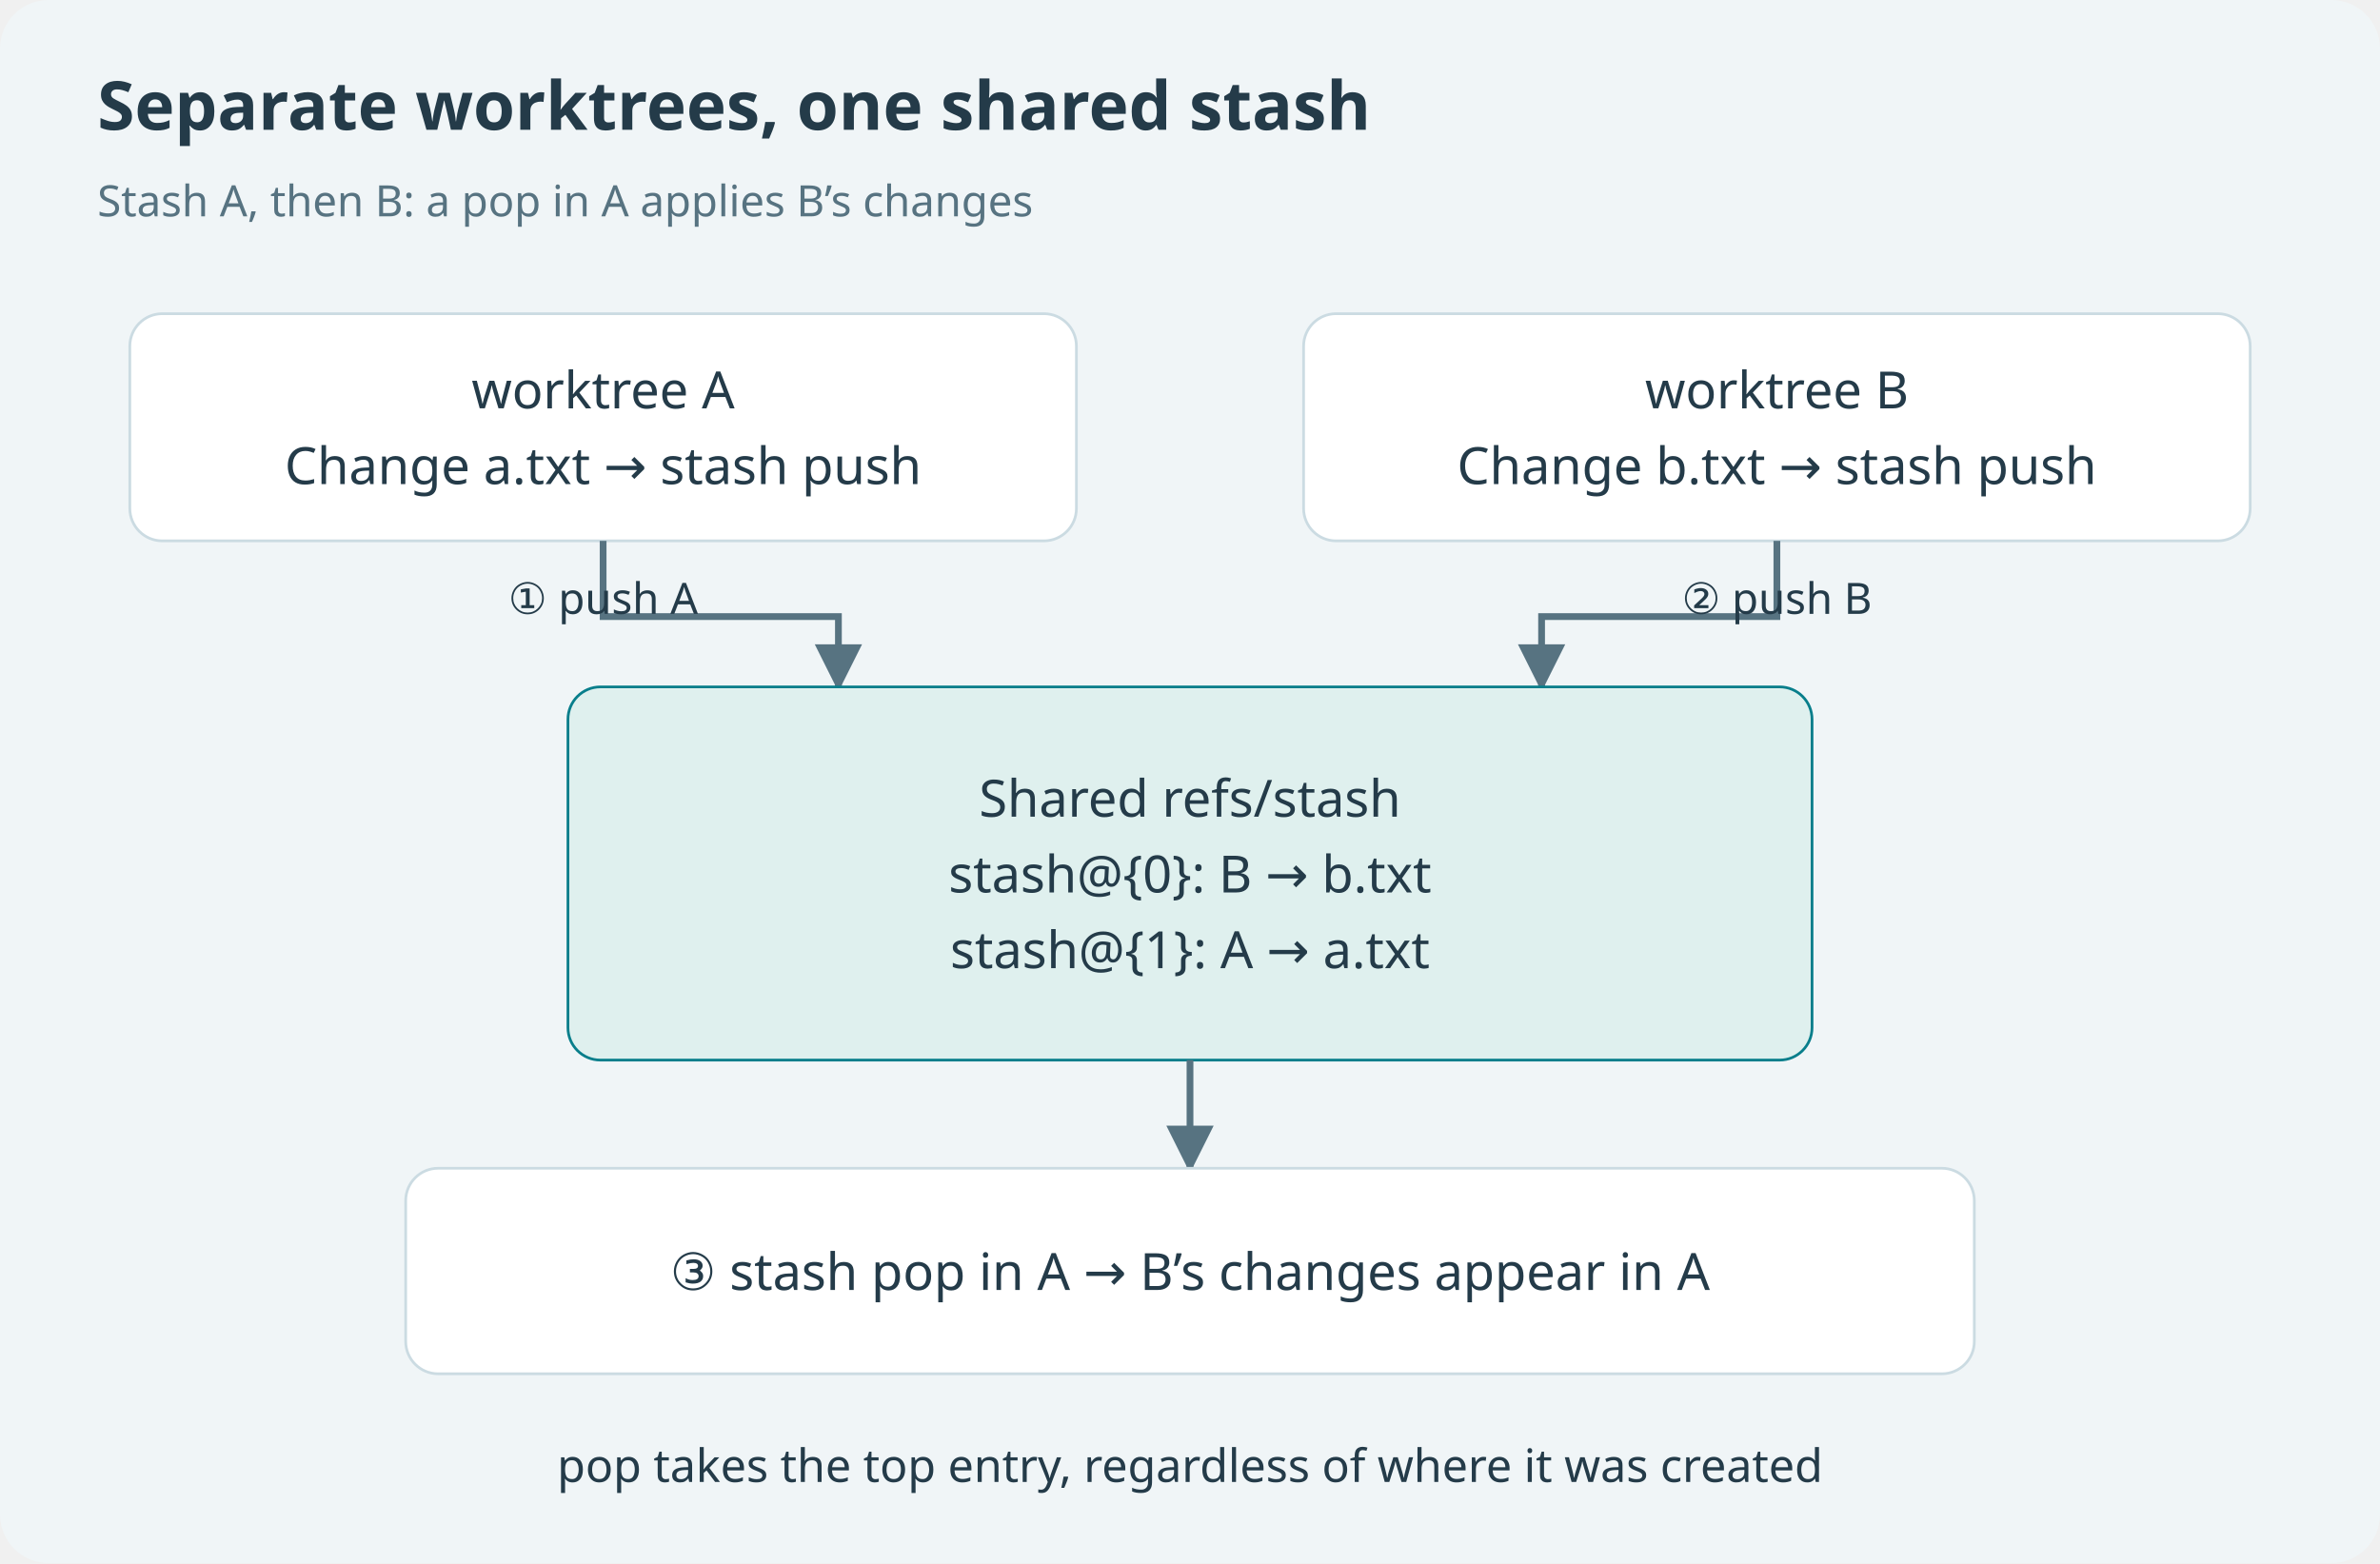
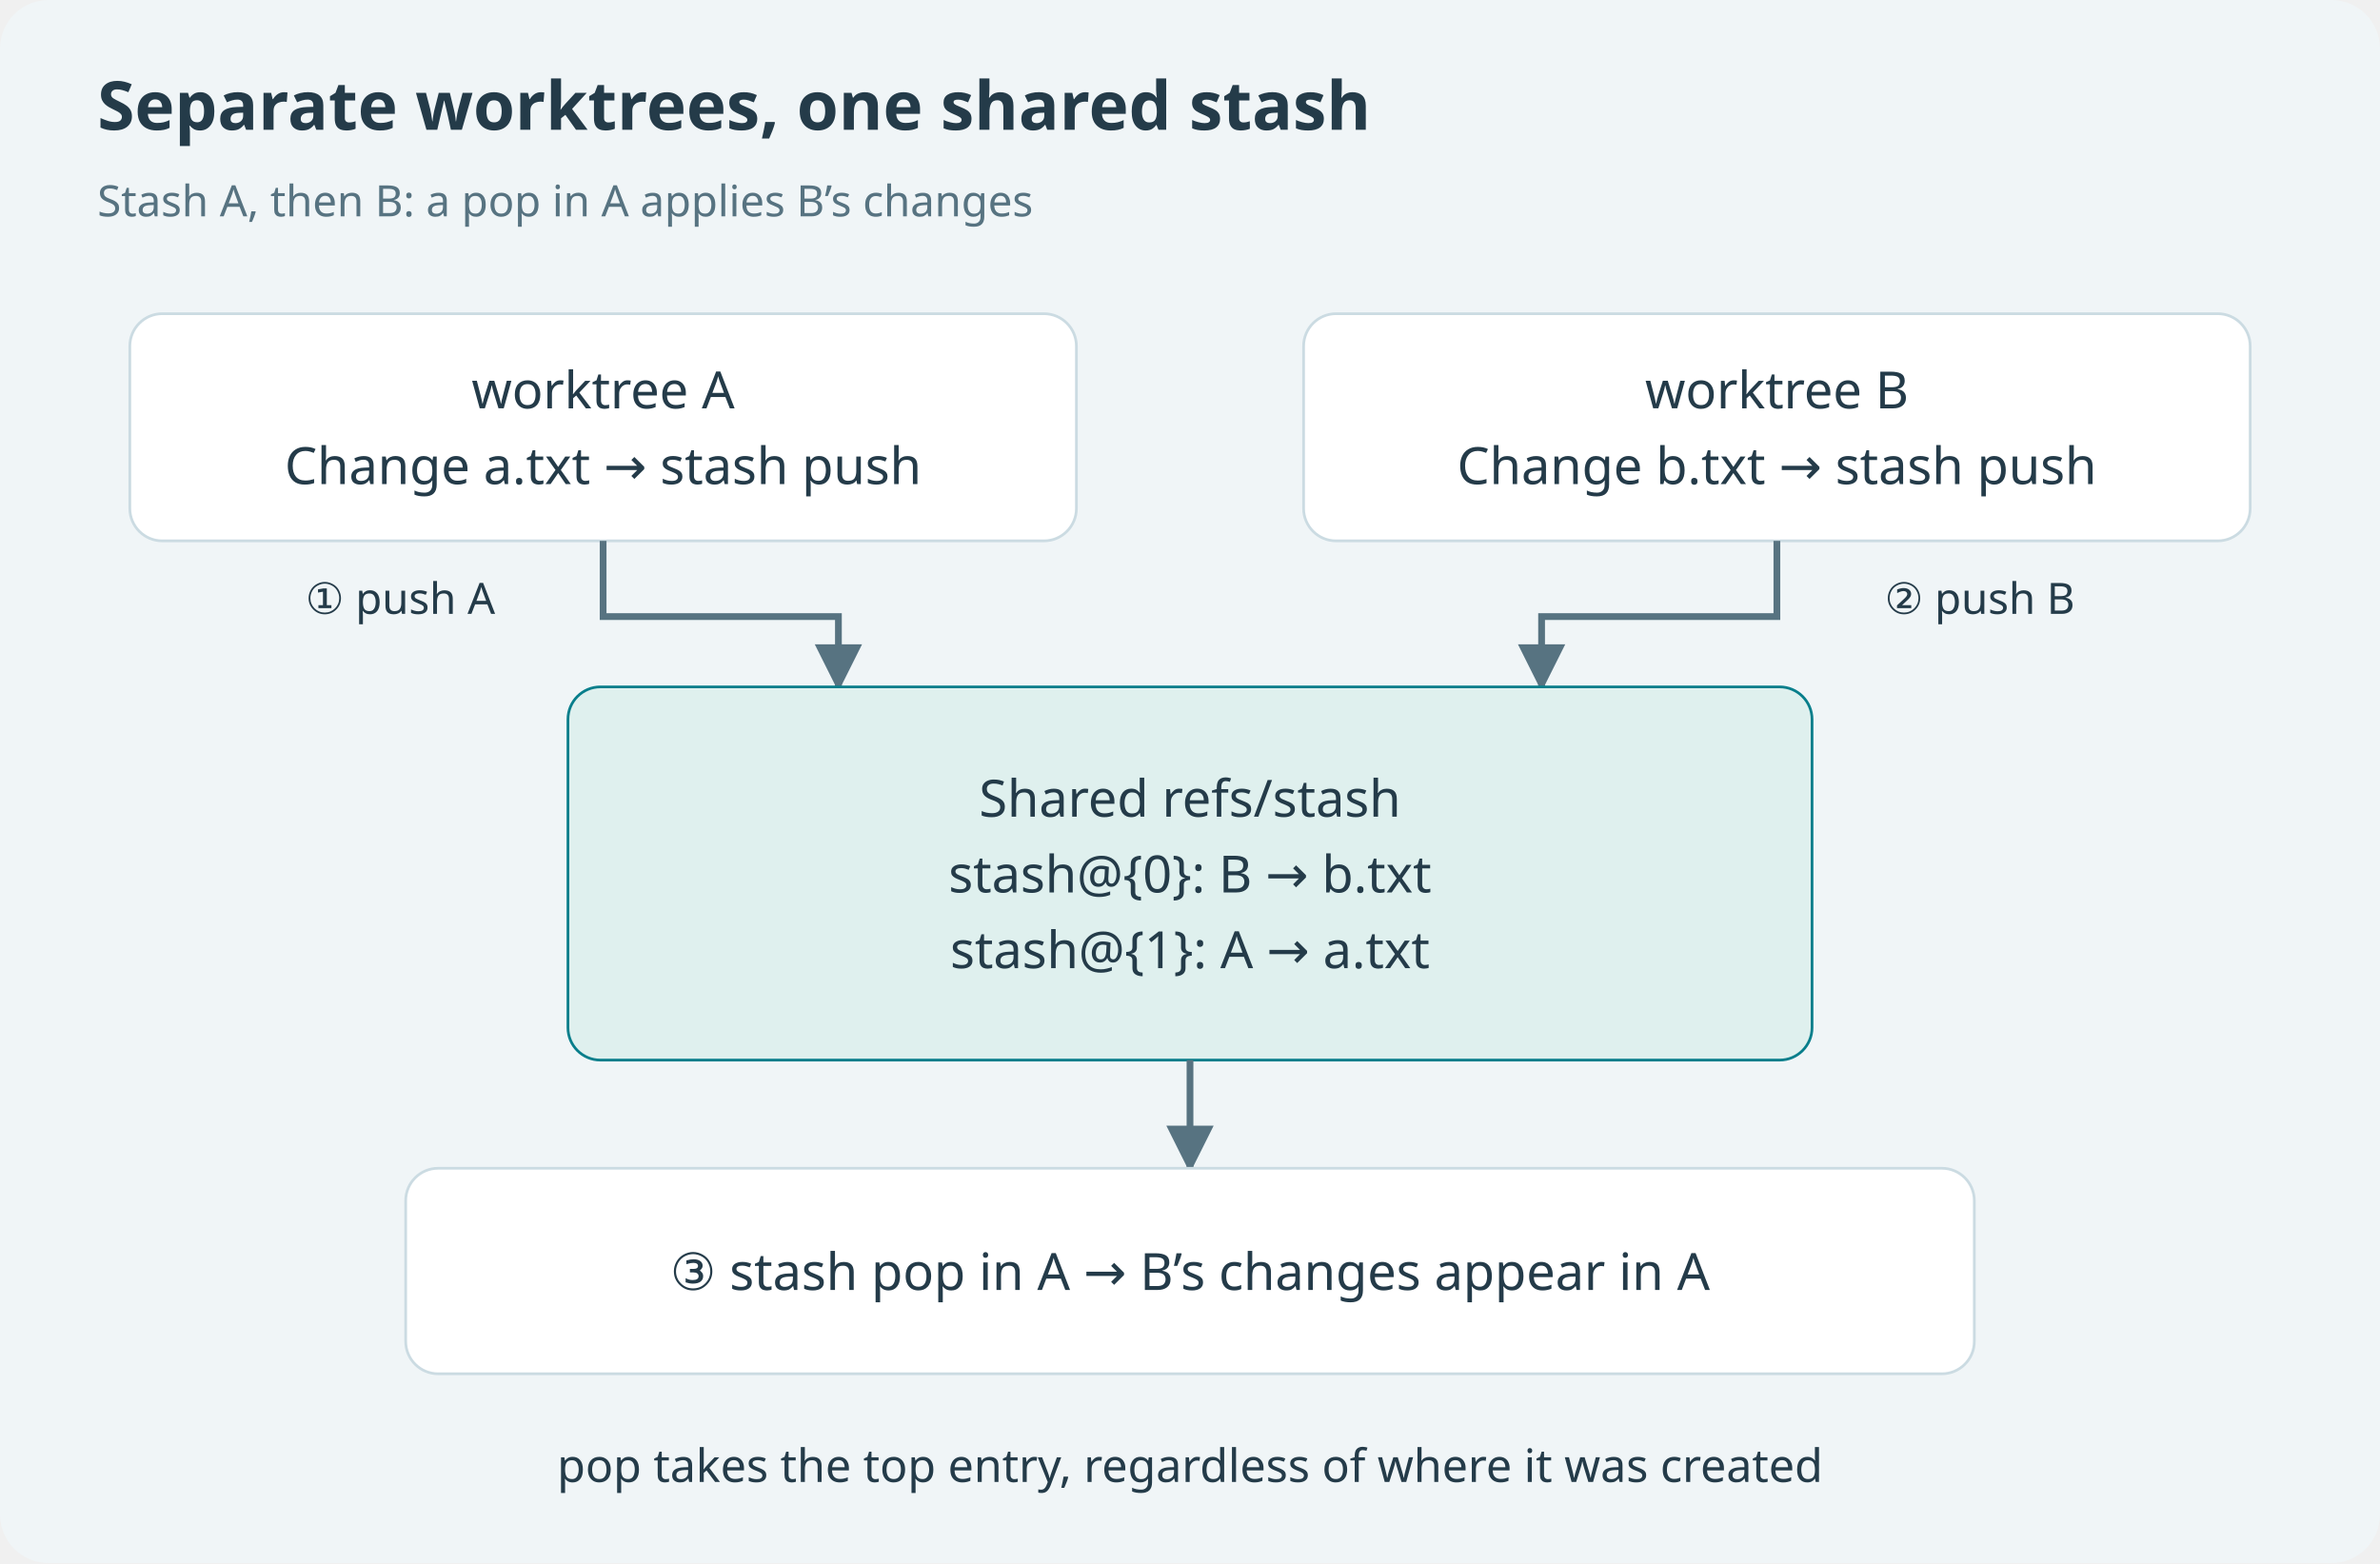
<svg xmlns="http://www.w3.org/2000/svg" viewBox="0 0 880 578" role="img" aria-labelledby="title desc">
  <defs>
    <marker id="arrow" viewBox="0 0 10 10" refX="9" refY="5" markerWidth="7" markerHeight="7" orient="auto-start-reverse">
      <path d="M0 0 L10 5 L0 10" fill="#577381" />
    </marker>
  </defs>
  <rect width="880" height="578" rx="18" fill="#f0f5f7" />
  <g font-family="system-ui, sans-serif" fill="#243b49">
    <text x="36" y="48" font-size="25" font-weight="650">Separate worktrees, one shared stash</text>
    <text x="36" y="80" font-size="16" fill="#577381">Stash A, then B: a pop in A applies B’s changes</text>
    <rect x="48" y="116" width="350" height="84" rx="12" fill="white" stroke="#cbdbe2" />
    <text x="223.0" y="151.0" text-anchor="middle" font-size="19" fill="#243b49">worktree A</text>
    <text x="223.0" y="179.0" text-anchor="middle" font-size="19" fill="#243b49">Change a.txt → stash push</text>
    <rect x="482" y="116" width="350" height="84" rx="12" fill="white" stroke="#cbdbe2" />
    <text x="657.0" y="151.0" text-anchor="middle" font-size="19" fill="#243b49">worktree B</text>
    <text x="657.0" y="179.0" text-anchor="middle" font-size="19" fill="#243b49">Change b.txt → stash push</text>
    <path d="M223 200 V228 H310 V254" stroke="#577381" stroke-width="2.5" fill="none" marker-end="url(#arrow)" />
    <path d="M657 200 V228 H570 V254" stroke="#577381" stroke-width="2.5" fill="none" marker-end="url(#arrow)" />
-     <text x="223" y="227" text-anchor="middle" font-size="16" fill="#243b49">① push A</text>
-     <text x="657" y="227" text-anchor="middle" font-size="16" fill="#243b49">② push B</text>
+     <text x="148" y="227" text-anchor="middle" font-size="16" fill="#243b49">① push A</text>
+     <text x="732" y="227" text-anchor="middle" font-size="16" fill="#243b49">② push B</text>
    <rect x="210" y="254" width="460" height="138" rx="12" fill="#dff0ee" stroke="#087e8b" />
    <text x="440.0" y="302.0" text-anchor="middle" font-size="19" fill="#243b49">Shared refs/stash</text>
    <text x="440.0" y="330.0" text-anchor="middle" font-size="19" fill="#243b49">stash@{0}: B → b.txt</text>
    <text x="440.0" y="358.0" text-anchor="middle" font-size="19" fill="#243b49">stash@{1}: A → a.txt</text>
    <path d="M440 392 V432" stroke="#577381" stroke-width="2.5" fill="none" marker-end="url(#arrow)" />
    <rect x="150" y="432" width="580" height="76" rx="12" fill="white" stroke="#cbdbe2" />
    <text x="440.0" y="477.0" text-anchor="middle" font-size="19" fill="#243b49">③ stash pop in A → B’s changes appear in A</text>
    <text x="440" y="548" text-anchor="middle" font-size="17" fill="#243b49">pop takes the top entry, regardless of where it was created</text>
  </g>
</svg>
